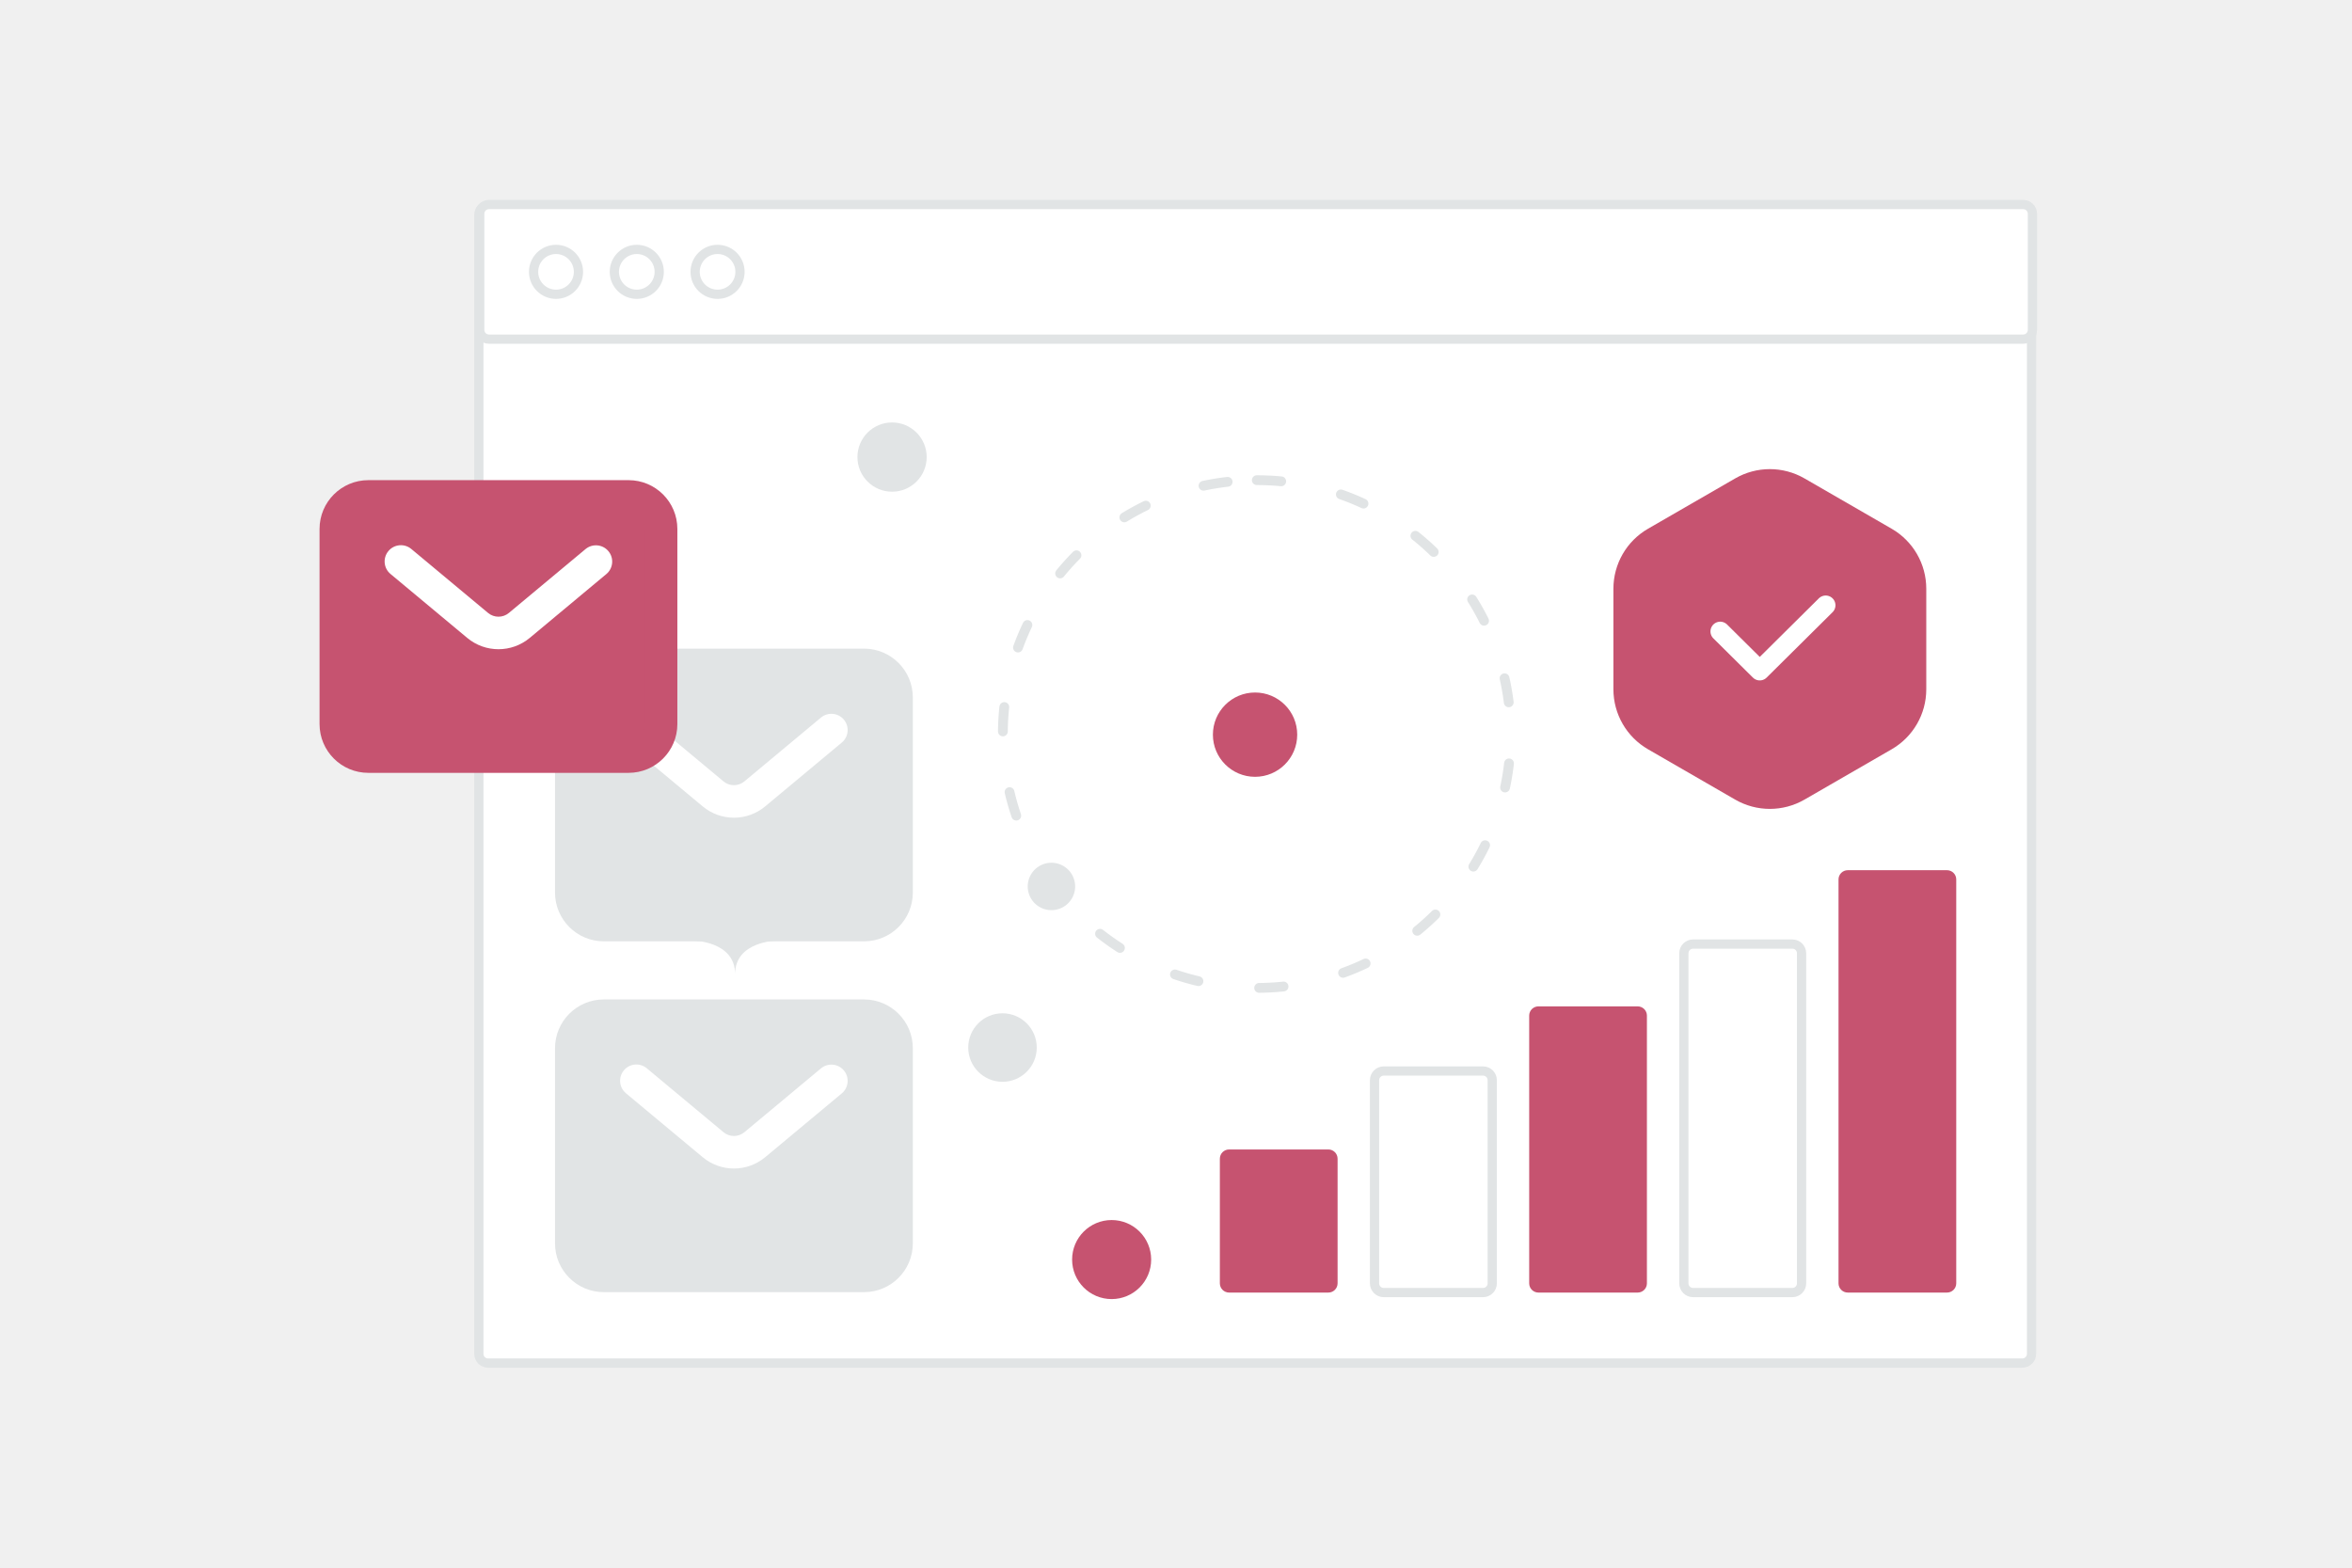
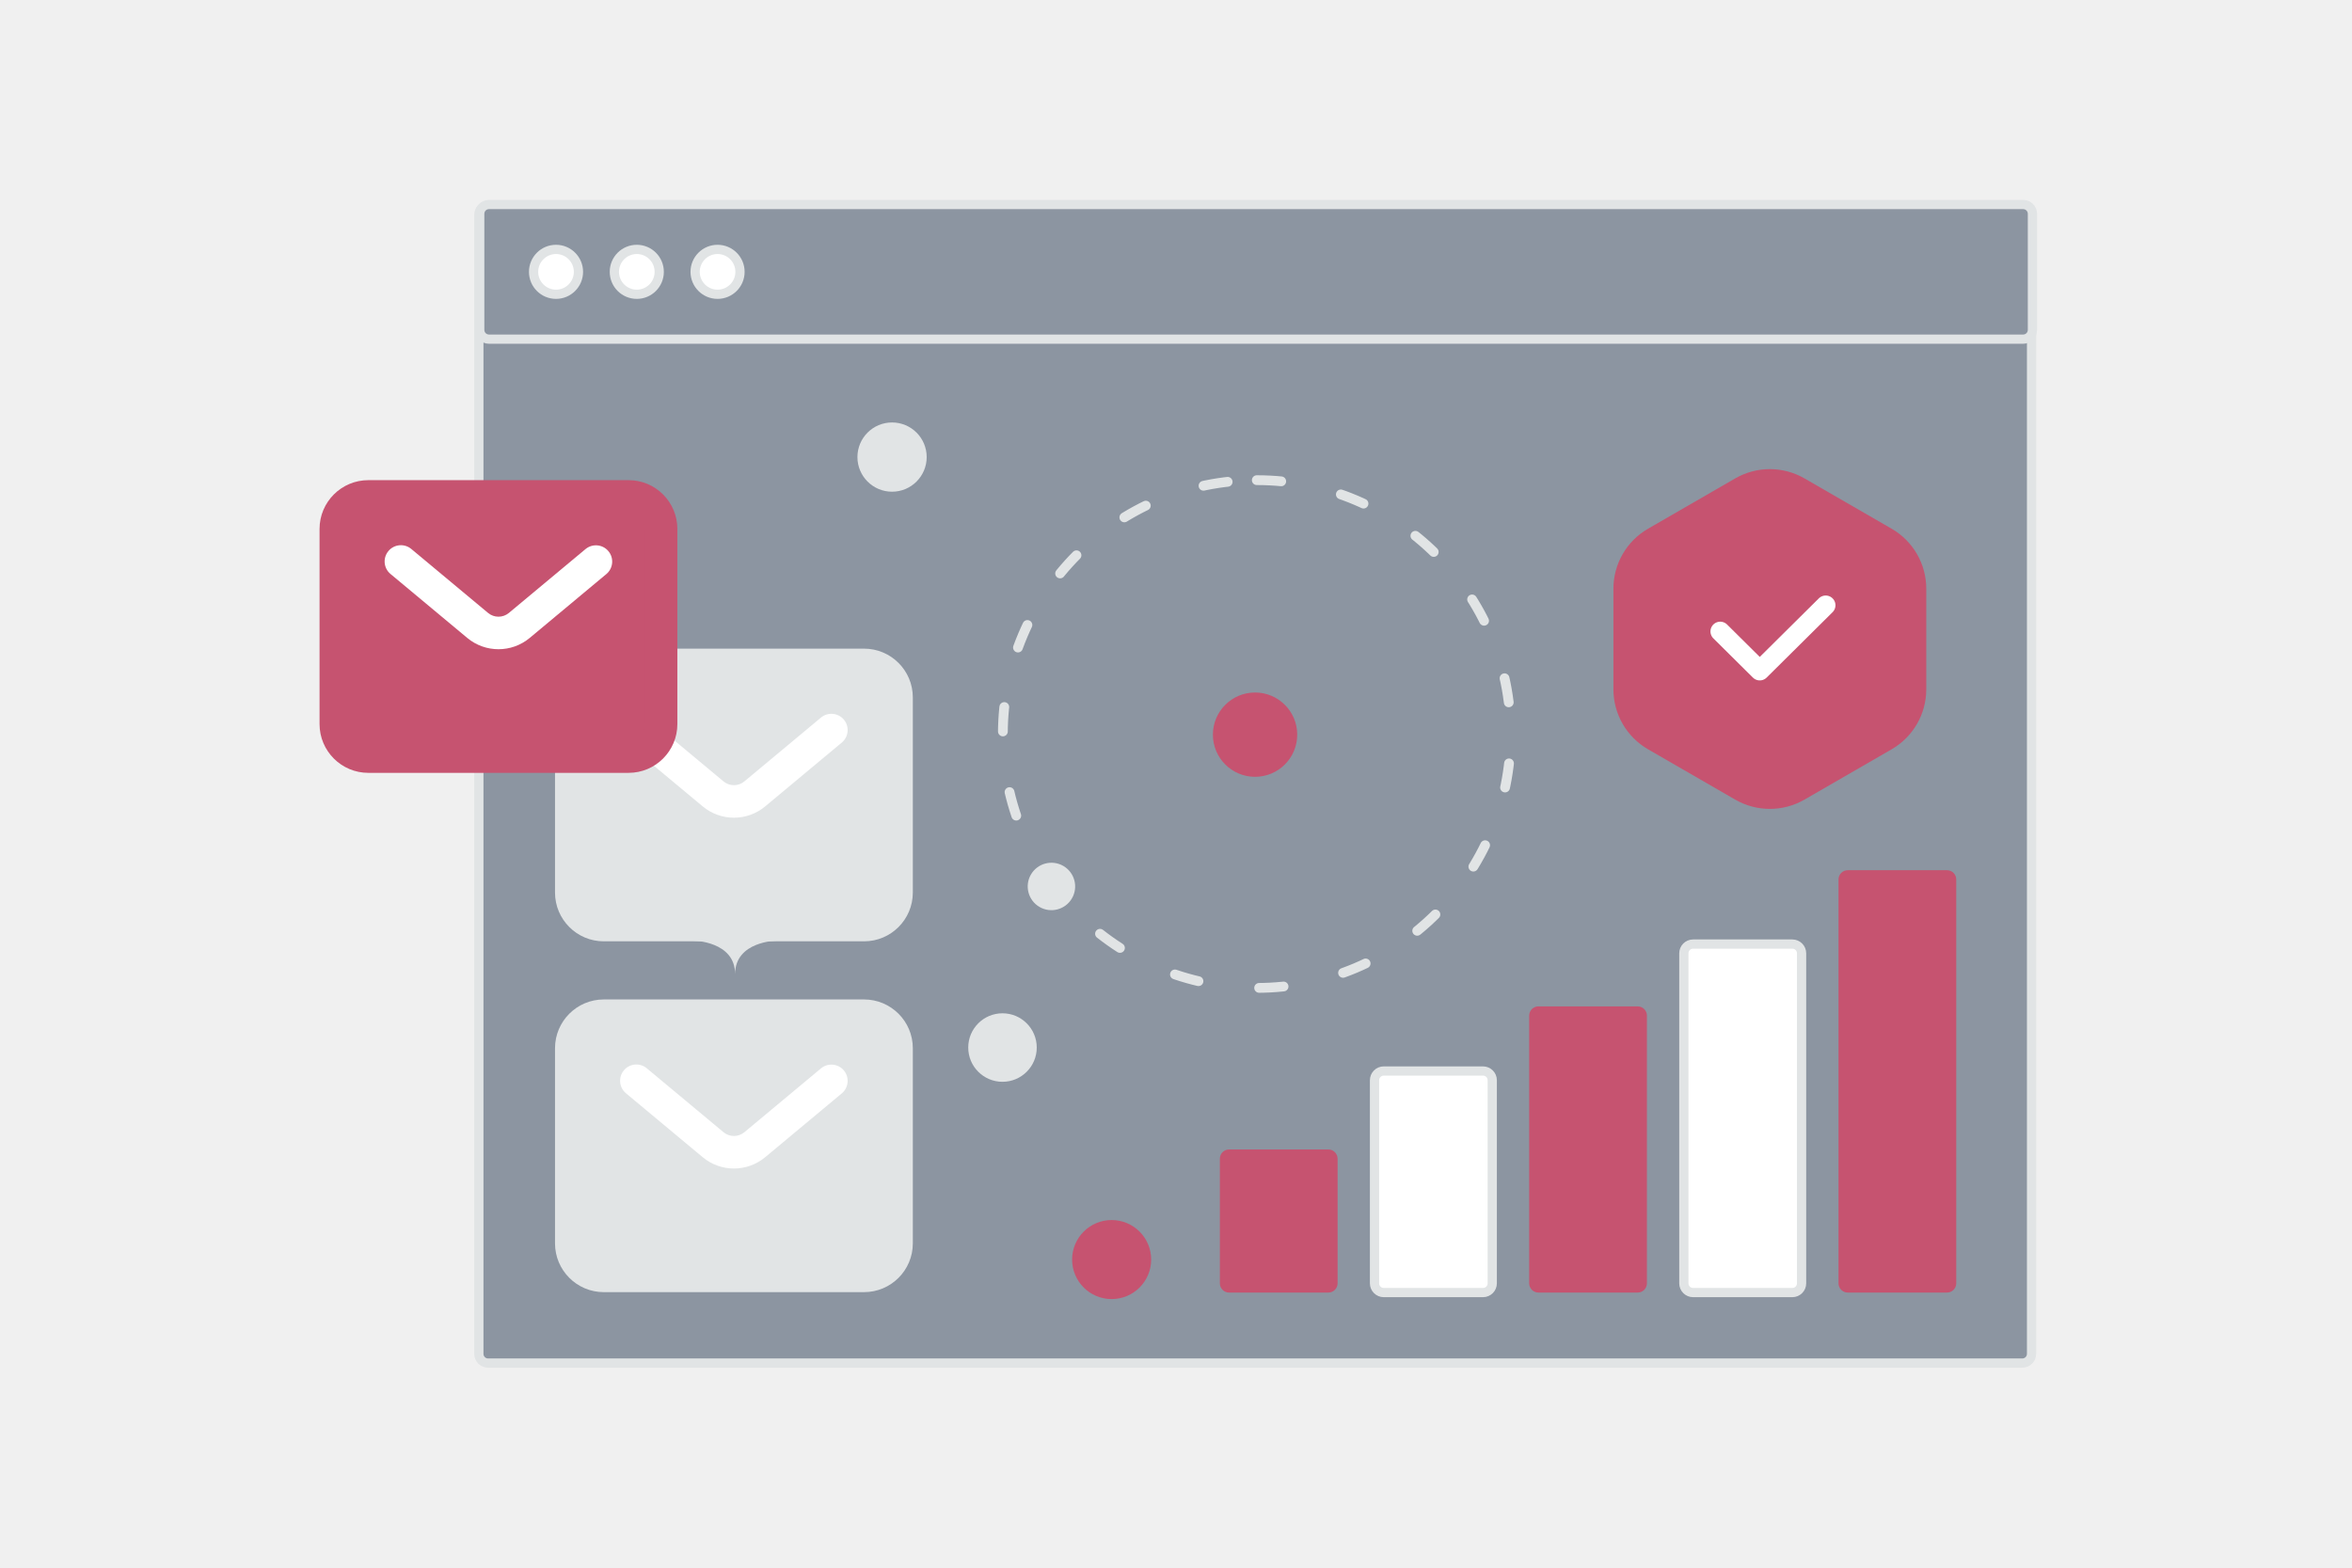
<svg xmlns="http://www.w3.org/2000/svg" fill="none" version="1.1" viewBox="0 0 900 600" xml:space="preserve">
  <defs>
    <style>.cls-1{fill:none;}</style>
  </defs>
  <g transform="matrix(.88333 0 0 .88333 52.5 35)" fill="none">
    <path d="m0 0h900v600h-900z" fill="transparent" />
-     <rect x="148" y="49.421" width="672.62" height="501.55" rx="4" fill="#fff" stroke="#e1e4e5" stroke-width="4" />
+     <rect x="148" y="49.421" width="672.62" height="501.55" rx="4" fill="#8c95a1" stroke="#e1e4e5" stroke-width="4" />
    <path d="m692.25 167.66a30 30 0 0 1 30 0l37.765 21.803a30 30 0 0 1 15 25.981v43.607a29.999 29.999 0 0 1-15 25.98l-37.765 21.804a30 30 0 0 1-30 0l-37.764-21.804a29.999 29.999 0 0 1-15-25.98v-43.607a30 30 0 0 1 15-25.981z" fill="#c65370" />
    <path d="m731.45 222.63-28.562 28.333-17.137-17" stroke="#fff" stroke-linecap="round" stroke-linejoin="round" stroke-width="8.45" />
    <rect x="469" y="458.42" width="51" height="62" rx="4" fill="#c65370" />
    <rect x="536" y="424.42" width="51" height="96" rx="4" fill="#fff" stroke="#e1e4e5" stroke-width="4" />
    <rect x="603" y="396.42" width="51" height="124" rx="4" fill="#c65370" />
    <rect x="670" y="369.42" width="51" height="151" rx="4" fill="#fff" stroke="#e1e4e5" stroke-width="4" />
    <rect x="737" y="337.42" width="51" height="183" rx="4" fill="#c65370" />
    <g fill="#fff" stroke="#e1e4e5" stroke-width="4">
-       <rect x="148.38" y="49" width="672.62" height="58.319" rx="4" />
+       <rect x="148.38" y="49" width="672.62" height="58.319" rx="4" fill="#8c95a1" />
      <rect x="171.71" y="68.44" width="19.44" height="19.44" rx="9.72" />
      <rect x="206.7" y="68.44" width="19.44" height="19.44" rx="9.72" />
      <rect x="241.69" y="68.44" width="19.44" height="19.44" rx="9.72" />
    </g>
    <path d="m189.58 246.94h136.93v111.2h-136.93z" fill="#e1e4e5" />
    <path d="m314.86 255.51h-112.73a7.045 7.045 0 0 0-7.045 7.045v84.545a7.045 7.045 0 0 0 7.045 7.046h112.73a7.045 7.045 0 0 0 7.045-7.046v-84.545a7.045 7.045 0 0 0-7.045-7.045zm-112.73-14.091c-11.673 0-21.136 9.463-21.136 21.136v84.545c0 11.674 9.463 21.137 21.136 21.137h112.73c11.673 0 21.136-9.463 21.136-21.137v-84.545c0-11.673-9.463-21.136-21.136-21.136z" clip-rule="evenodd" fill="#e1e4e5" fill-rule="evenodd" />
    <path d="m210.82 272.14a7.046 7.046 0 0 1 9.923-0.902l33.252 27.71a7.045 7.045 0 0 0 9.02 0l33.252-27.71a7.046 7.046 0 0 1 9.021 10.825l-33.252 27.71c-7.838 6.532-19.224 6.532-27.062 0l-33.252-27.71a7.046 7.046 0 0 1-0.902-9.923z" clip-rule="evenodd" fill="#fff" fill-rule="evenodd" />
    <rect x="375" y="168.42" width="220" height="220" rx="110" stroke="#e1e4e5" stroke-dasharray="10.6, 26.51" stroke-linecap="round" stroke-linejoin="bevel" stroke-width="4.242" />
    <path d="m189.58 398.94h136.93v111.2h-136.93z" fill="#e1e4e5" />
    <path d="m314.86 407.51h-112.73a7.045 7.045 0 0 0-7.045 7.045v84.545a7.045 7.045 0 0 0 7.045 7.046h112.73a7.045 7.045 0 0 0 7.045-7.046v-84.545a7.045 7.045 0 0 0-7.045-7.045zm-112.73-14.091c-11.673 0-21.136 9.463-21.136 21.136v84.545c0 11.674 9.463 21.137 21.136 21.137h112.73c11.673 0 21.136-9.463 21.136-21.137v-84.545c0-11.673-9.463-21.136-21.136-21.136z" clip-rule="evenodd" fill="#e1e4e5" fill-rule="evenodd" />
    <path d="m210.82 424.14a7.046 7.046 0 0 1 9.923-0.902l33.252 27.71a7.045 7.045 0 0 0 9.02 0l33.252-27.71a7.046 7.046 0 0 1 9.021 10.825l-33.252 27.71c-7.838 6.532-19.224 6.532-27.062 0l-33.252-27.71a7.046 7.046 0 0 1-0.902-9.923z" clip-rule="evenodd" fill="#fff" fill-rule="evenodd" />
    <path d="m87.577 173.94h136.93v111.2h-136.93z" fill="#c65370" />
    <path d="m212.86 182.51h-112.73a7.045 7.045 0 0 0-7.045 7.045v84.545a7.045 7.045 0 0 0 7.045 7.046h112.73a7.045 7.045 0 0 0 7.045-7.046v-84.545a7.045 7.045 0 0 0-7.045-7.045zm-112.73-14.091c-11.673 0-21.136 9.463-21.136 21.136v84.545c0 11.674 9.463 21.137 21.136 21.137h112.73c11.673 0 21.136-9.463 21.136-21.137v-84.545c0-11.673-9.463-21.136-21.136-21.136z" clip-rule="evenodd" fill="#c65370" fill-rule="evenodd" />
    <path d="m108.82 199.14a7.046 7.046 0 0 1 9.923-0.902l33.252 27.71a7.045 7.045 0 0 0 9.02 0l33.252-27.71a7.046 7.046 0 0 1 9.021 10.825l-33.252 27.71c-7.838 6.532-19.224 6.532-27.062 0l-33.252-27.71a7.046 7.046 0 0 1-0.902-9.923z" clip-rule="evenodd" fill="#fff" fill-rule="evenodd" />
    <circle transform="rotate(180 484.26 278.69)" cx="484.27" cy="278.69" r="18.265" fill="#c65370" />
    <circle transform="matrix(-1 0 0 1 422.12 506.12)" r="17.124" fill="#c65370" />
    <g fill="#e1e4e5">
      <circle transform="matrix(.5 -.86603 -.86603 -.5 396.04 344.46)" r="10.274" />
      <circle transform="matrix(-1 0 0 1 374.84 414.26)" r="14.84" />
      <circle transform="matrix(-1 0 0 1 327 158.42)" r="15.001" />
      <path d="m258.87 355.42h0.261c1.55 12.346 17.873 12.536 17.873 12.536s-18 0.198-18 14.464c0-14.266-18-14.464-18-14.464s16.317-0.19 17.866-12.536z" />
    </g>
  </g>
</svg>
